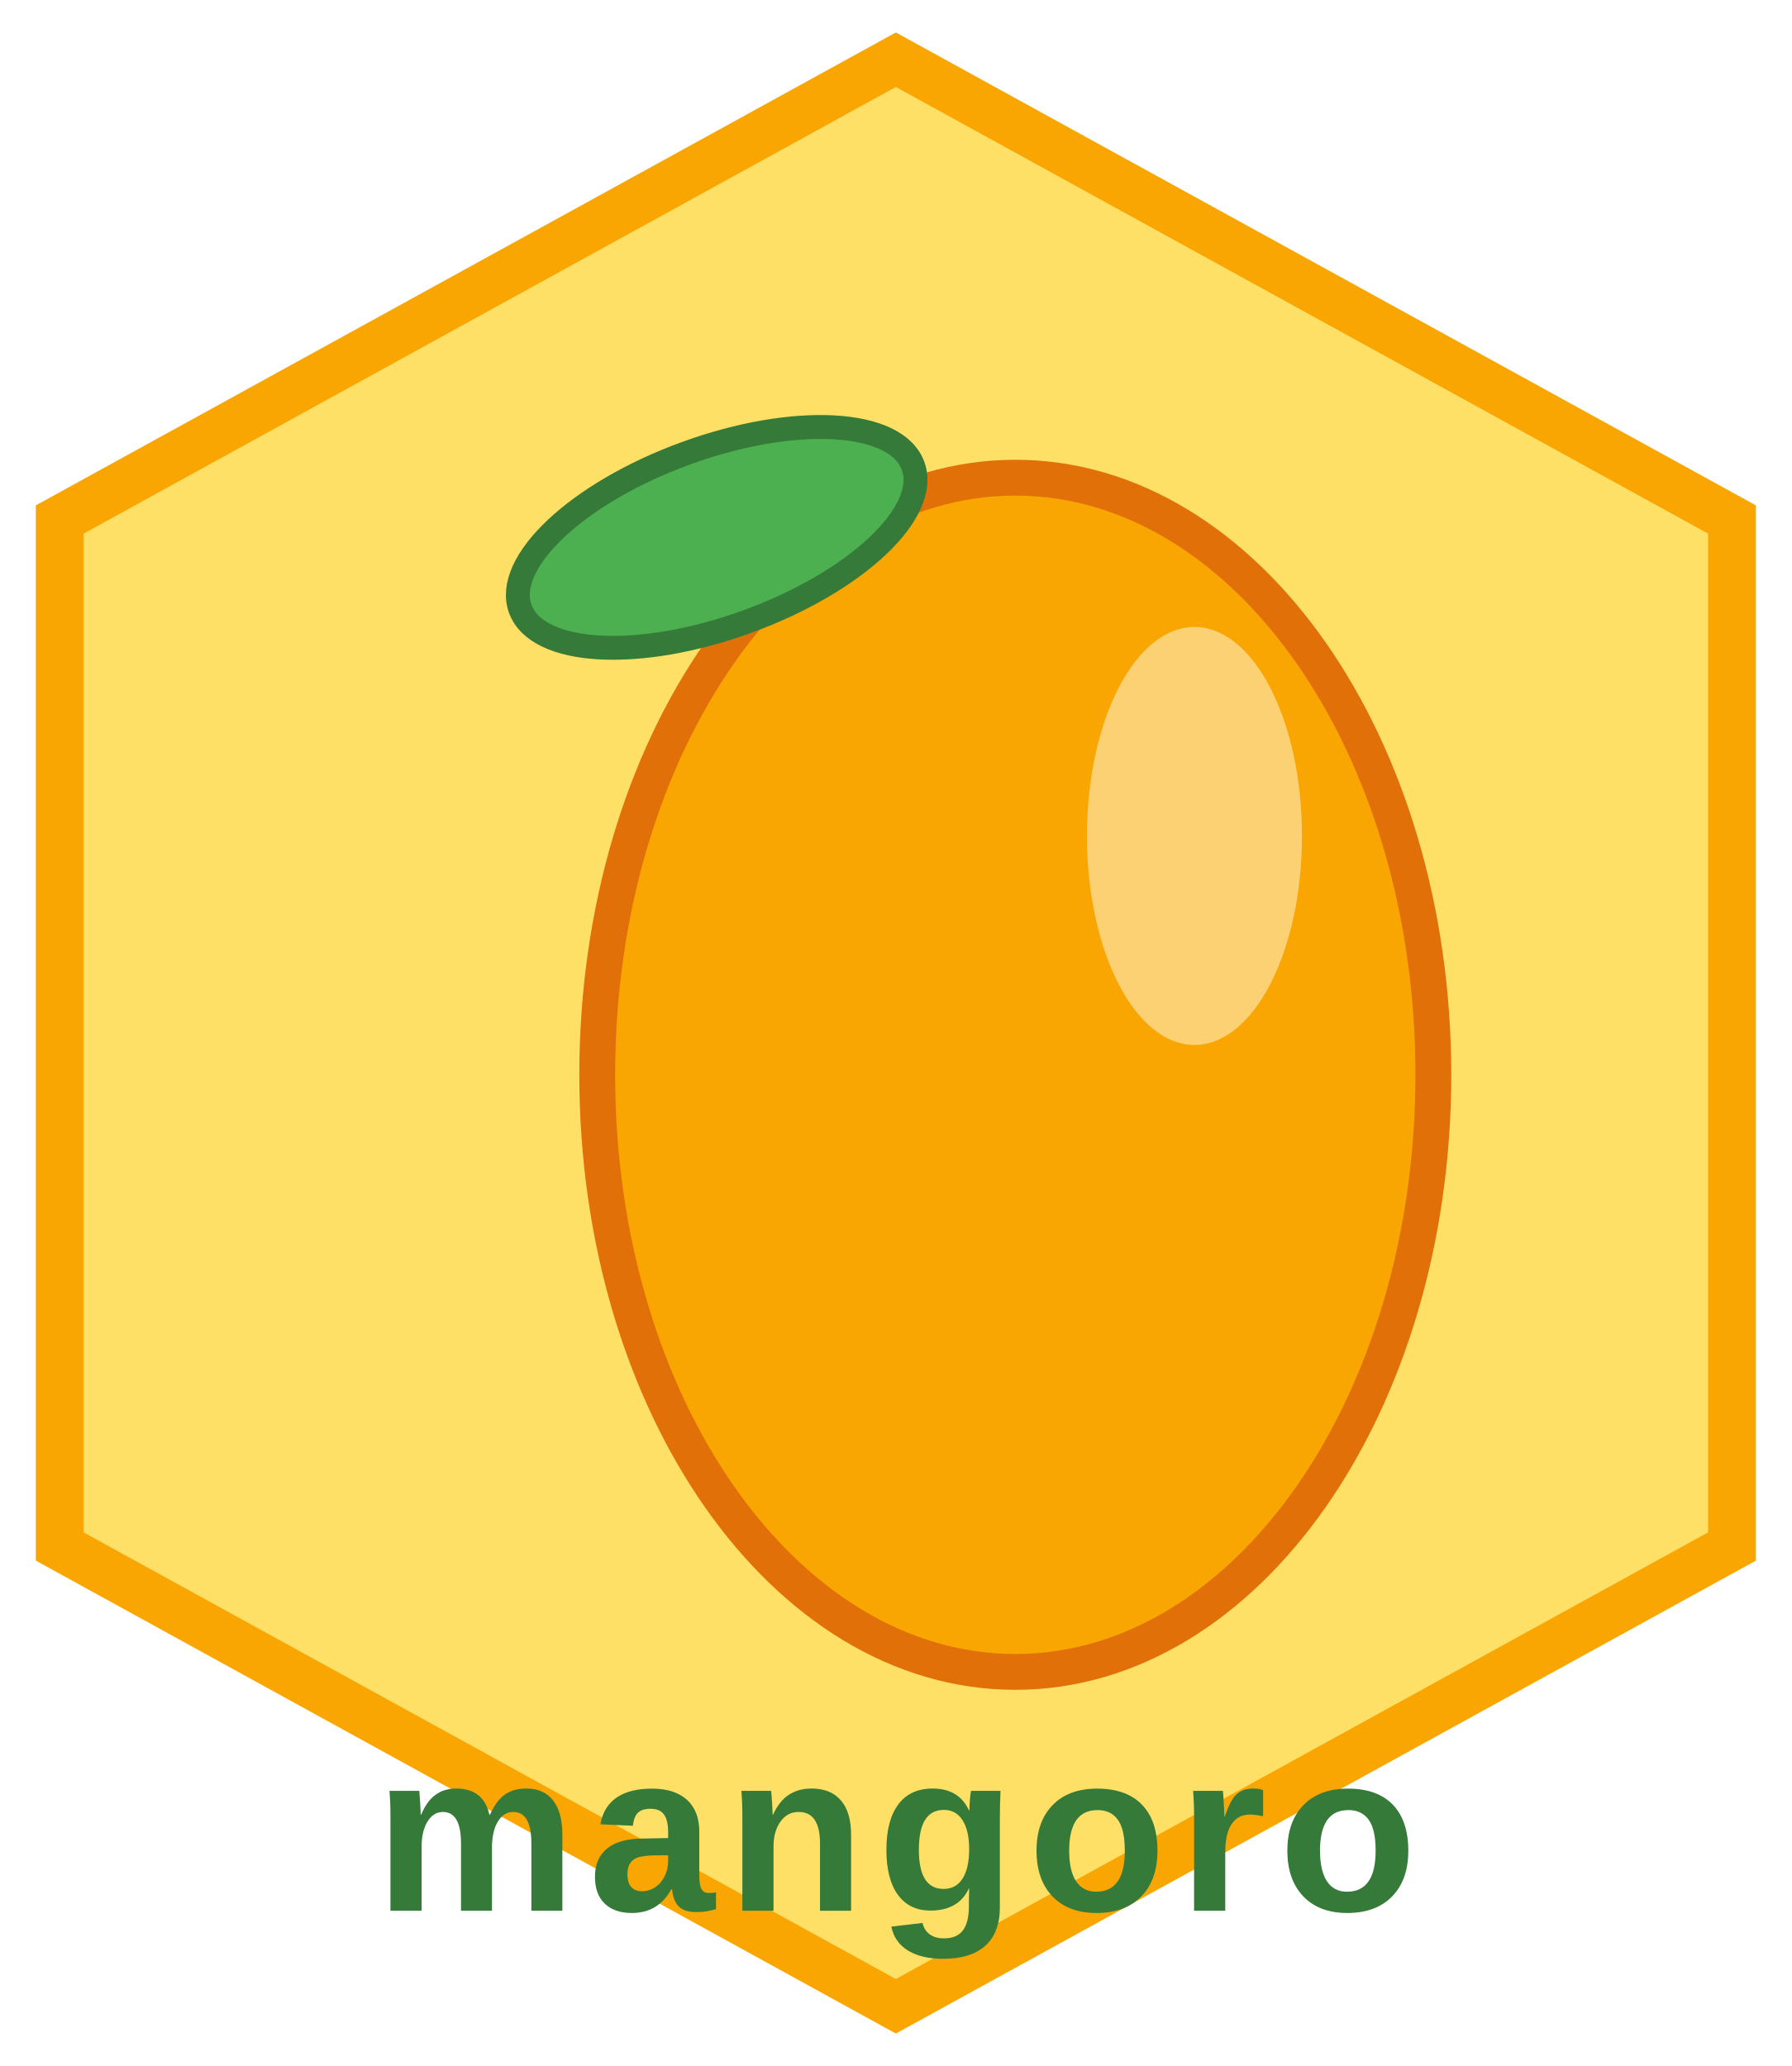
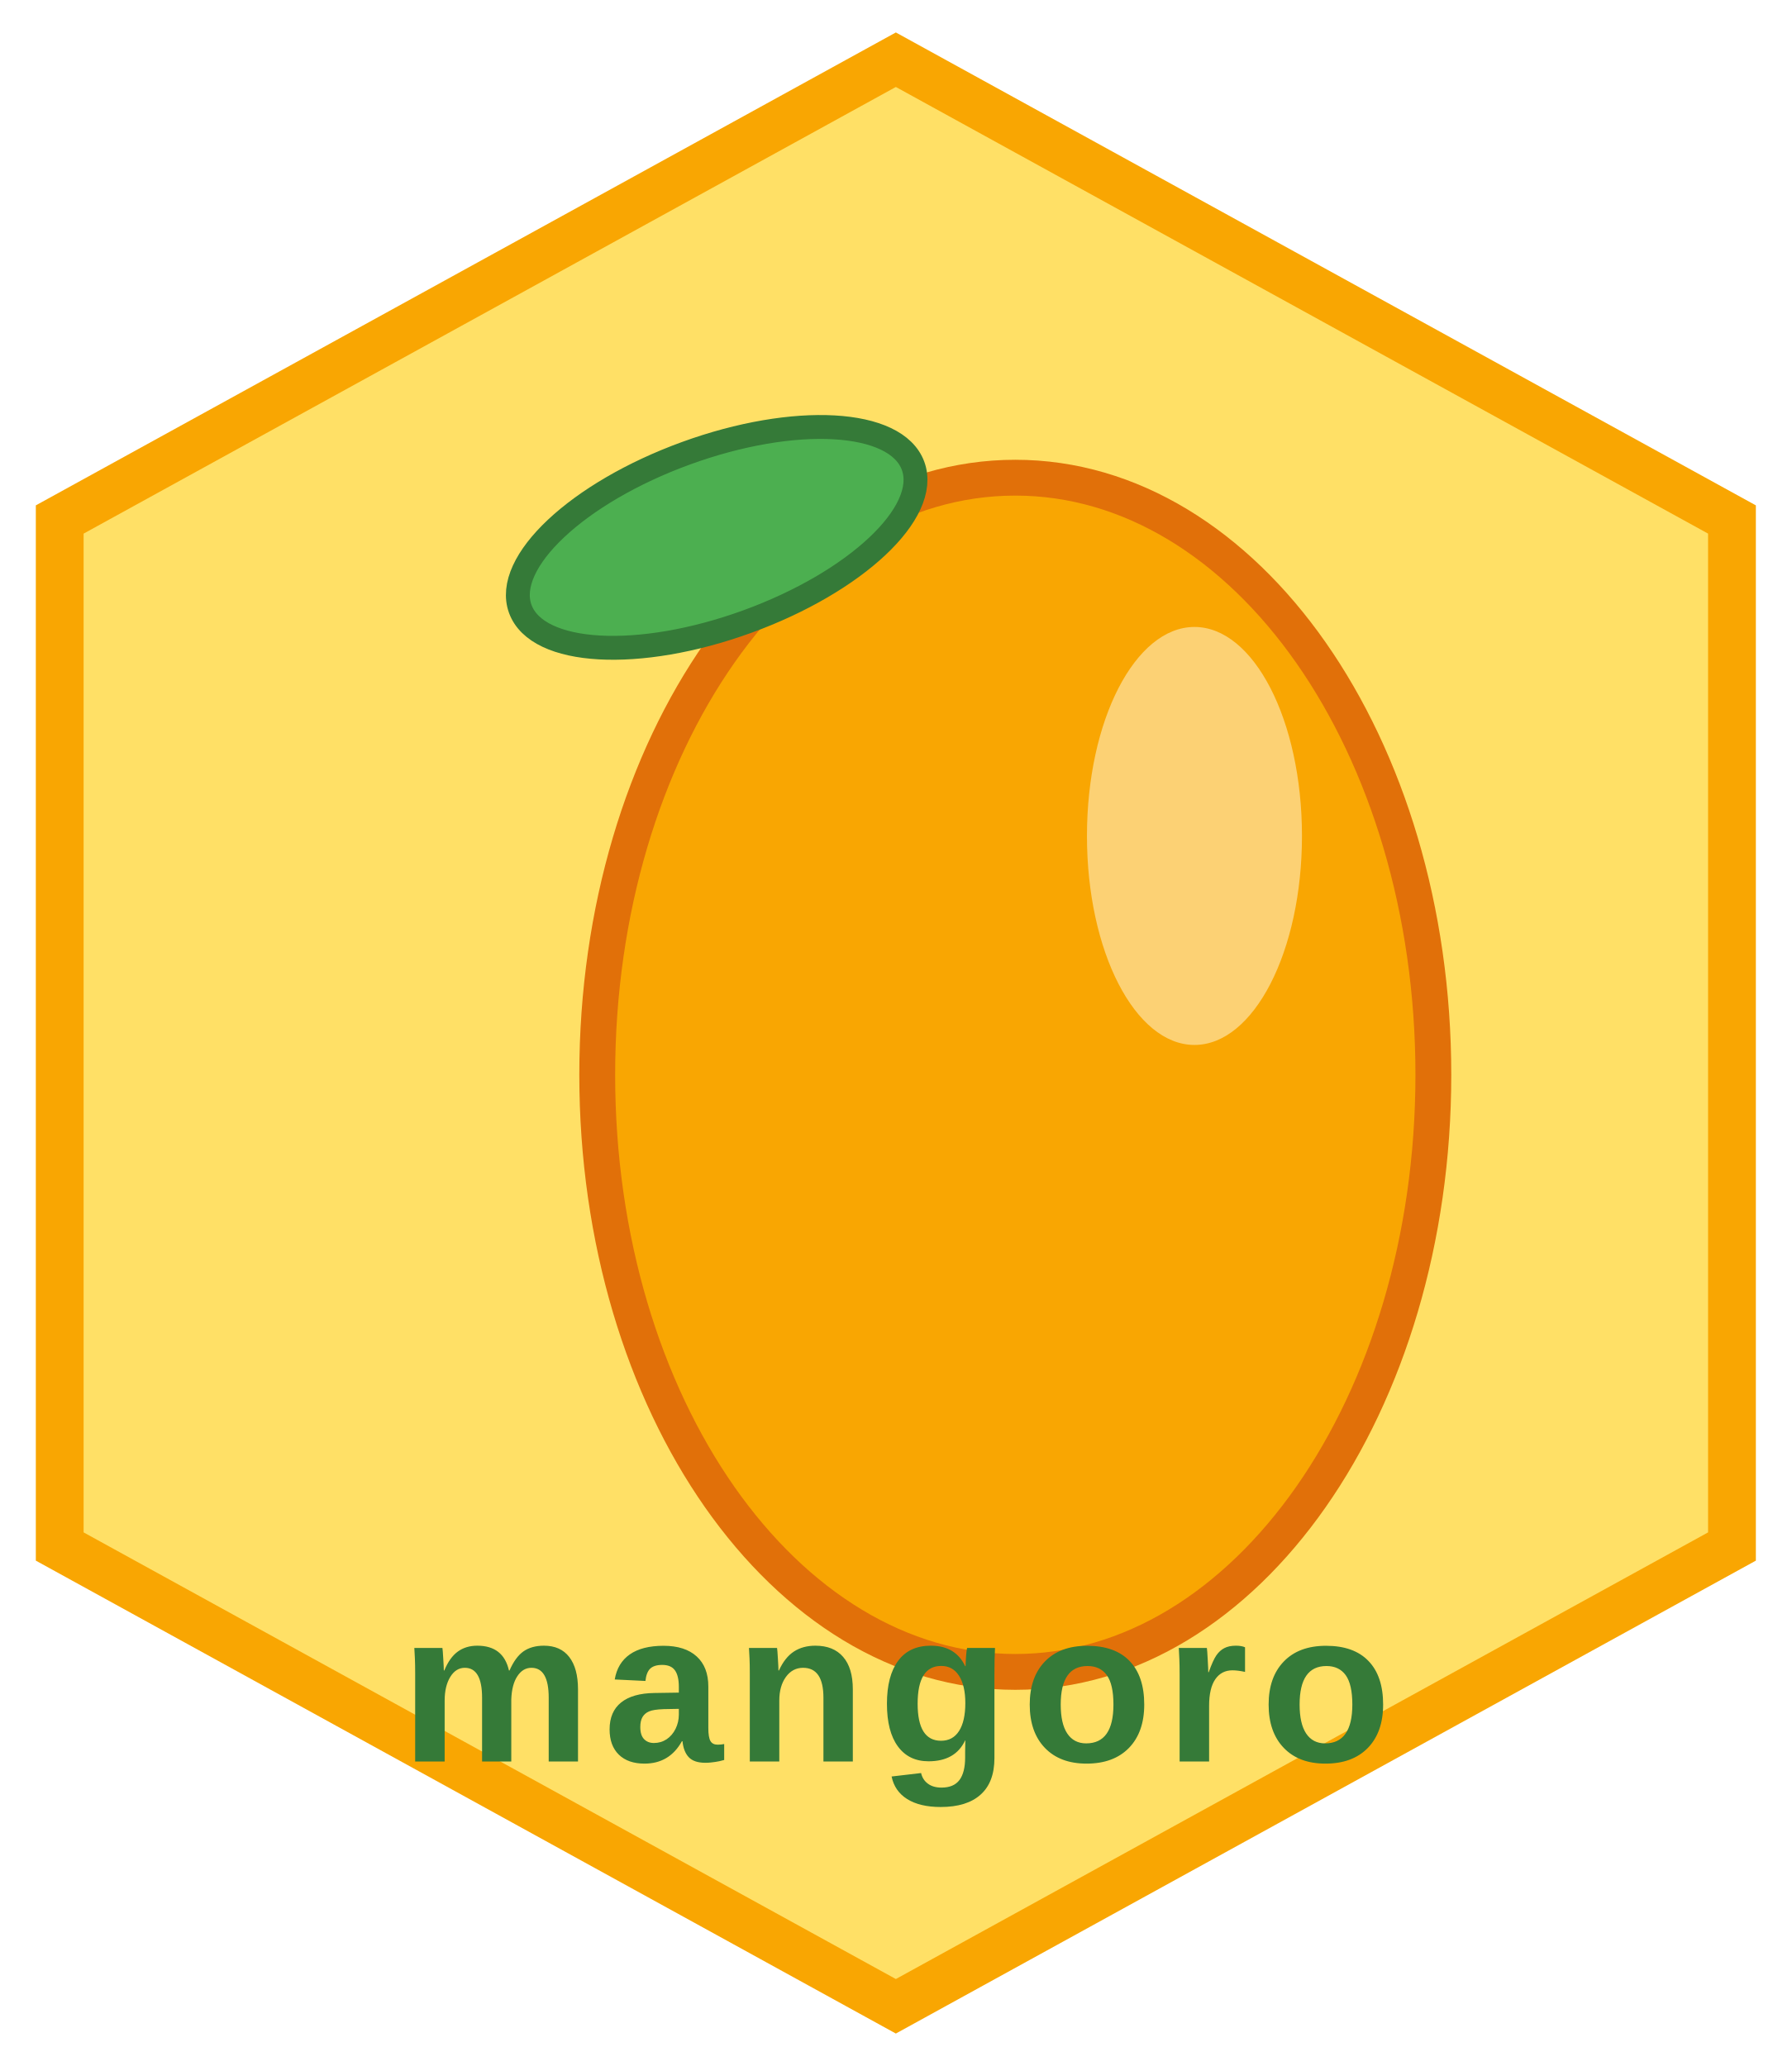
<svg xmlns="http://www.w3.org/2000/svg" width="300" height="346" viewBox="0 0 300 346">
  <polygon points="150,10 290,87 290,259 150,336 10,259 10,87" fill="#ffe066" stroke="#f9a602" stroke-width="8" />
  <ellipse cx="170" cy="180" rx="70" ry="100" fill="#f9a602" stroke="#e17009" stroke-width="6" />
  <ellipse cx="200" cy="140" rx="18" ry="35" fill="#fffbe6" opacity="0.5" />
  <ellipse cx="120" cy="90" rx="35" ry="15" fill="#4caf50" stroke="#357a38" stroke-width="4" transform="rotate(-20 120 90)" />
-   <text x="150" y="320" font-family="Montserrat, Arial, sans-serif" font-size="38" fill="#357a38" text-anchor="middle" font-weight="bold" letter-spacing="2">
+   <text x="150" y="295" font-family="Montserrat, Arial, sans-serif" font-size="36" fill="#357a38" text-anchor="middle" font-weight="bold" letter-spacing="2">
    mangoro
  </text>
</svg>
